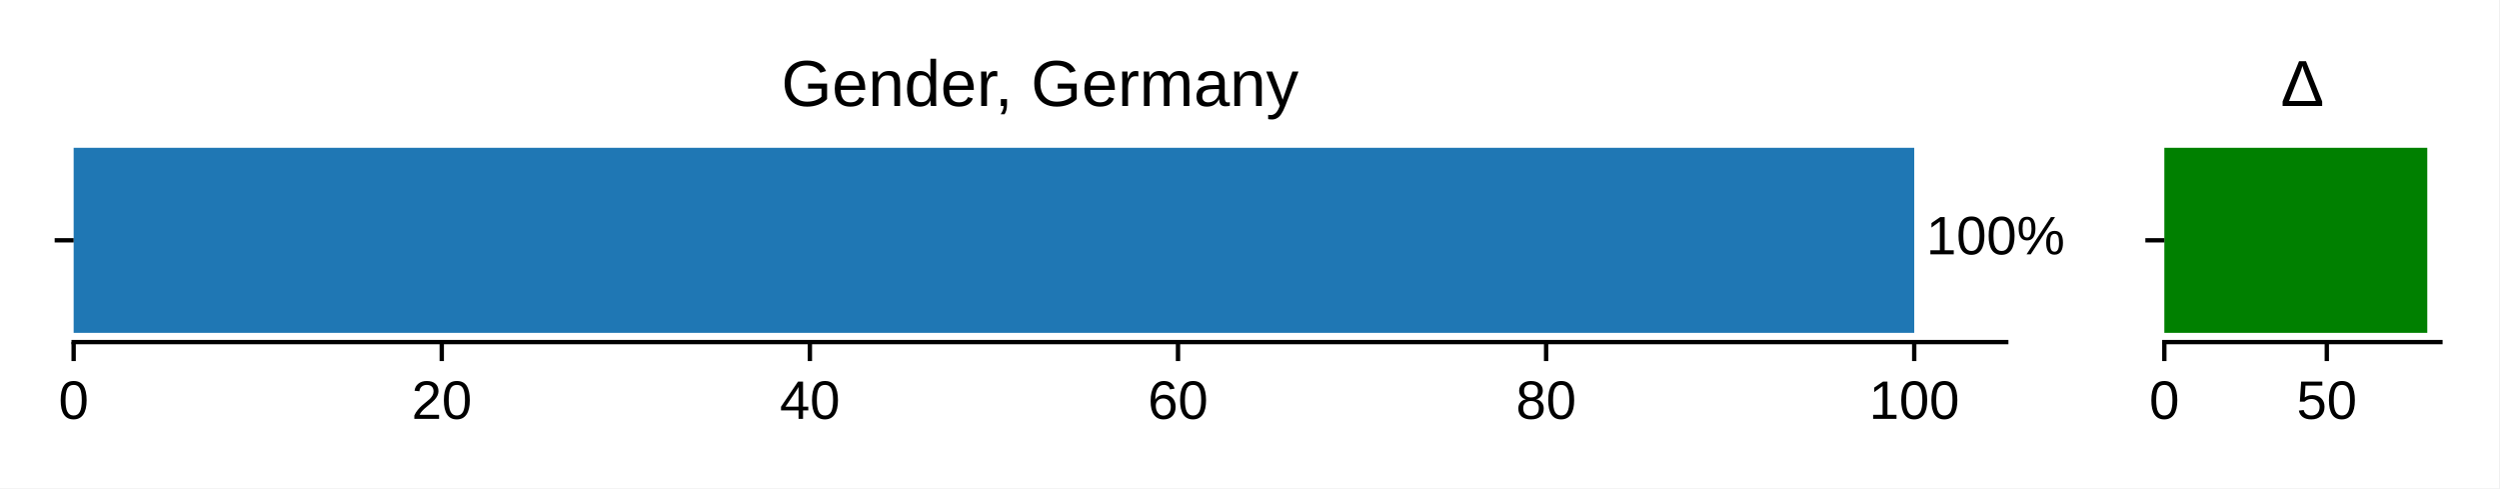
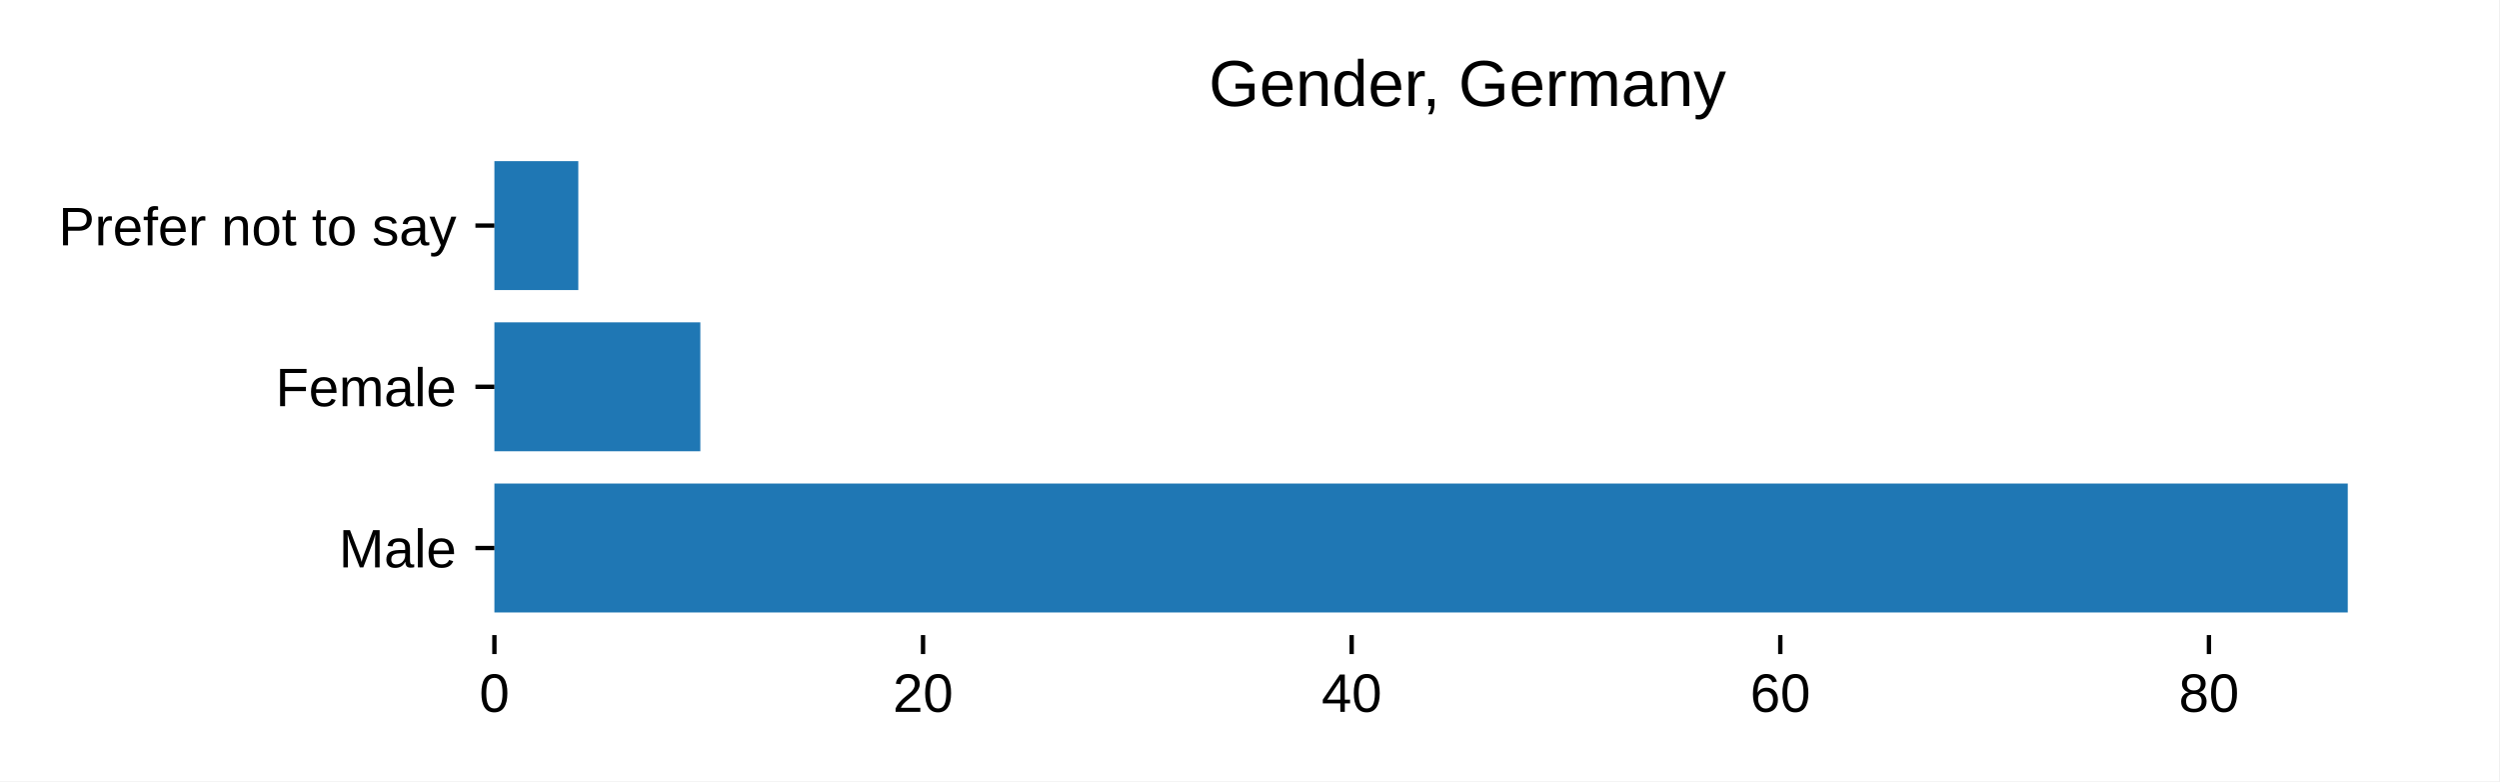
- <svg xmlns="http://www.w3.org/2000/svg" xmlns:xlink="http://www.w3.org/1999/xlink" height="90pt" version="1.1" viewBox="0 0 460.8 90" width="460.8pt">
+ <svg xmlns="http://www.w3.org/2000/svg" xmlns:xlink="http://www.w3.org/1999/xlink" height="144pt" version="1.1" viewBox="0 0 460.8 144" width="460.8pt">
  <defs>
    <style type="text/css">*{stroke-linecap:butt;stroke-linejoin:round;}</style>
  </defs>
  <g id="figure_1">
    <g id="patch_1">
-       <path d="M 0 90  L 460.8 90  L 460.8 0  L 0 0  z " style="fill:#ffffff;" />
+       <path d="M 0 144  L 460.8 144  L 460.8 0  L 0 0  z " style="fill:#ffffff;" />
    </g>
    <g id="axes_1">
      <g id="patch_2">
-         <path d="M 13.58 63.055  L 369.941 63.055  L 369.941 25.536  L 13.58 25.536  z " style="fill:#ffffff;" />
+         <path d="M 91.164 117.055  L 450 117.055  L 450 25.536  L 91.164 25.536  z " style="fill:#ffffff;" />
      </g>
      <g id="patch_3">
-         <path clip-path="url(#pd806cab8b6)" d="M 13.58 61.349  L 352.972 61.349  L 352.972 27.241  L 13.58 27.241  z " style="fill:#1f77b4;" />
+         <path clip-path="url(#pcb78d7056a)" d="M 91.164 112.895  L 432.913 112.895  L 432.913 89.124  L 91.164 89.124  z " style="fill:#1f77b4;" />
+       </g>
+       <g id="patch_4">
+         <path clip-path="url(#pcb78d7056a)" d="M 91.164 83.181  L 129.136 83.181  L 129.136 59.41  L 91.164 59.41  z " style="fill:#1f77b4;" />
+       </g>
+       <g id="patch_5">
+         <path clip-path="url(#pcb78d7056a)" d="M 91.164 53.467  L 106.634 53.467  L 106.634 29.696  L 91.164 29.696  z " style="fill:#1f77b4;" />
      </g>
      <g id="matplotlib.axis_1">
        <g id="xtick_1">
          <g id="line2d_1">
            <defs>
              <path d="M 0 0  L 0 3.5  " id="mc3a356a46d" style="stroke:#000000;stroke-width:0.8;" />
            </defs>
            <g>
-               <use style="stroke:#000000;stroke-width:0.8;" x="13.58" xlink:href="#mc3a356a46d" y="63.055" />
+               <use style="stroke:#000000;stroke-width:0.8;" x="91.164" xlink:href="#mc3a356a46d" y="117.055" />
            </g>
          </g>
          <g id="text_1">
-             <text style="font-family:Arial;font-size:10px;font-stretch:normal;font-style:normal;font-weight:normal;text-anchor:middle;" transform="rotate(-0, 13.58047, 77.2125)" x="13.58" y="77.213">0</text>
+             <text style="font-family:Arial;font-size:10px;font-stretch:normal;font-style:normal;font-weight:normal;text-anchor:middle;" transform="rotate(-0, 91.16406, 131.2125)" x="91.164" y="131.213">0</text>
          </g>
        </g>
        <g id="xtick_2">
          <g id="line2d_2">
            <g>
-               <use style="stroke:#000000;stroke-width:0.8;" x="81.459" xlink:href="#mc3a356a46d" y="63.055" />
+               <use style="stroke:#000000;stroke-width:0.8;" x="170.202" xlink:href="#mc3a356a46d" y="117.055" />
            </g>
          </g>
          <g id="text_2">
-             <text style="font-family:Arial;font-size:10px;font-stretch:normal;font-style:normal;font-weight:normal;text-anchor:middle;" transform="rotate(-0, 81.45876, 77.2125)" x="81.459" y="77.213">20</text>
+             <text style="font-family:Arial;font-size:10px;font-stretch:normal;font-style:normal;font-weight:normal;text-anchor:middle;" transform="rotate(-0, 170.2022, 131.2125)" x="170.202" y="131.213">20</text>
          </g>
        </g>
        <g id="xtick_3">
          <g id="line2d_3">
            <g>
-               <use style="stroke:#000000;stroke-width:0.8;" x="149.337" xlink:href="#mc3a356a46d" y="63.055" />
+               <use style="stroke:#000000;stroke-width:0.8;" x="249.24" xlink:href="#mc3a356a46d" y="117.055" />
            </g>
          </g>
          <g id="text_3">
-             <text style="font-family:Arial;font-size:10px;font-stretch:normal;font-style:normal;font-weight:normal;text-anchor:middle;" transform="rotate(-0, 149.3371, 77.2125)" x="149.337" y="77.213">40</text>
+             <text style="font-family:Arial;font-size:10px;font-stretch:normal;font-style:normal;font-weight:normal;text-anchor:middle;" transform="rotate(-0, 249.2403, 131.2125)" x="249.24" y="131.213">40</text>
          </g>
        </g>
        <g id="xtick_4">
          <g id="line2d_4">
            <g>
-               <use style="stroke:#000000;stroke-width:0.8;" x="217.215" xlink:href="#mc3a356a46d" y="63.055" />
+               <use style="stroke:#000000;stroke-width:0.8;" x="328.278" xlink:href="#mc3a356a46d" y="117.055" />
            </g>
          </g>
          <g id="text_4">
-             <text style="font-family:Arial;font-size:10px;font-stretch:normal;font-style:normal;font-weight:normal;text-anchor:middle;" transform="rotate(-0, 217.2153, 77.2125)" x="217.215" y="77.213">60</text>
+             <text style="font-family:Arial;font-size:10px;font-stretch:normal;font-style:normal;font-weight:normal;text-anchor:middle;" transform="rotate(-0, 328.2785, 131.2125)" x="328.278" y="131.213">60</text>
          </g>
        </g>
        <g id="xtick_5">
          <g id="line2d_5">
            <g>
-               <use style="stroke:#000000;stroke-width:0.8;" x="285.094" xlink:href="#mc3a356a46d" y="63.055" />
+               <use style="stroke:#000000;stroke-width:0.8;" x="407.317" xlink:href="#mc3a356a46d" y="117.055" />
            </g>
          </g>
          <g id="text_5">
-             <text style="font-family:Arial;font-size:10px;font-stretch:normal;font-style:normal;font-weight:normal;text-anchor:middle;" transform="rotate(-0, 285.0936, 77.2125)" x="285.094" y="77.213">80</text>
-           </g>
-         </g>
-         <g id="xtick_6">
-           <g id="line2d_6">
-             <g>
-               <use style="stroke:#000000;stroke-width:0.8;" x="352.972" xlink:href="#mc3a356a46d" y="63.055" />
-             </g>
-           </g>
-           <g id="text_6">
-             <text style="font-family:Arial;font-size:10px;font-stretch:normal;font-style:normal;font-weight:normal;text-anchor:middle;" transform="rotate(-0, 352.9719, 77.2125)" x="352.972" y="77.213">100</text>
+             <text style="font-family:Arial;font-size:10px;font-stretch:normal;font-style:normal;font-weight:normal;text-anchor:middle;" transform="rotate(-0, 407.3166, 131.2125)" x="407.317" y="131.213">80</text>
          </g>
        </g>
      </g>
      <g id="matplotlib.axis_2">
        <g id="ytick_1">
-           <g id="line2d_7">
+           <g id="line2d_6">
            <defs>
              <path d="M 0 0  L -3.5 0  " id="m82278324de" style="stroke:#000000;stroke-width:0.8;" />
            </defs>
            <g>
-               <use style="stroke:#000000;stroke-width:0.8;" x="13.58" xlink:href="#m82278324de" y="44.295" />
+               <use style="stroke:#000000;stroke-width:0.8;" x="91.164" xlink:href="#m82278324de" y="101.009" />
            </g>
+           </g>
+           <g id="text_6">
+             <text style="font-family:Arial;font-size:10px;font-stretch:normal;font-style:normal;font-weight:normal;text-anchor:end;" transform="rotate(-0, 84.16406, 104.588)" x="84.164" y="104.588">Male</text>
+           </g>
+         </g>
+         <g id="ytick_2">
+           <g id="line2d_7">
+             <g>
+               <use style="stroke:#000000;stroke-width:0.8;" x="91.164" xlink:href="#m82278324de" y="71.295" />
+             </g>
+           </g>
+           <g id="text_7">
+             <text style="font-family:Arial;font-size:10px;font-stretch:normal;font-style:normal;font-weight:normal;text-anchor:end;" transform="rotate(-0, 84.16406, 74.87406)" x="84.164" y="74.874">Female</text>
+           </g>
+         </g>
+         <g id="ytick_3">
+           <g id="line2d_8">
+             <g>
+               <use style="stroke:#000000;stroke-width:0.8;" x="91.164" xlink:href="#m82278324de" y="41.581" />
+             </g>
+           </g>
+           <g id="text_8">
+             <text style="font-family:Arial;font-size:10px;font-stretch:normal;font-style:normal;font-weight:normal;text-anchor:end;" transform="rotate(-0, 84.16406, 45.22102)" x="84.164" y="45.221">Prefer not to say</text>
          </g>
        </g>
      </g>
-       <g id="patch_4">
-         <path d="M 13.58 63.055  L 369.941 63.055  " style="fill:none;stroke:#000000;stroke-linecap:square;stroke-linejoin:miter;stroke-width:0.8;" />
-       </g>
-       <g id="text_7">
-         <text style="font-family:Arial;font-size:10px;font-stretch:normal;font-style:normal;font-weight:normal;text-anchor:middle;" transform="rotate(-0, 367.9719, 46.88031)" x="367.972" y="46.88">100%</text>
-       </g>
-       <g id="text_8">
-         <text style="font-family:Arial;font-size:12px;font-stretch:normal;font-style:normal;font-weight:normal;text-anchor:middle;" transform="rotate(-0, 191.761, 19.53562)" x="191.761" y="19.536">Gender, Germany</text>
-       </g>
-     </g>
-     <g id="axes_2">
-       <g id="patch_5">
-         <path d="M 399.091 63.055  L 450 63.055  L 450 25.536  L 399.091 25.536  z " style="fill:#ffffff;" />
-       </g>
-       <g id="patch_6">
-         <path clip-path="url(#p082a15729c)" d="M 399.091 61.349  L 447.576 61.349  L 447.576 27.241  L 399.091 27.241  z " style="fill:#008000;" />
-       </g>
-       <g id="matplotlib.axis_3">
-         <g id="xtick_7">
-           <g id="line2d_8">
-             <g>
-               <use style="stroke:#000000;stroke-width:0.8;" x="399.091" xlink:href="#mc3a356a46d" y="63.055" />
-             </g>
-           </g>
-           <g id="text_9">
-             <text style="font-family:Arial;font-size:10px;font-stretch:normal;font-style:normal;font-weight:normal;text-anchor:middle;" transform="rotate(-0, 399.0913, 77.2125)" x="399.091" y="77.213">0</text>
-           </g>
-         </g>
-         <g id="xtick_8">
-           <g id="line2d_9">
-             <g>
-               <use style="stroke:#000000;stroke-width:0.8;" x="429.048" xlink:href="#mc3a356a46d" y="63.055" />
-             </g>
-           </g>
-           <g id="text_10">
-             <text style="font-family:Arial;font-size:10px;font-stretch:normal;font-style:normal;font-weight:normal;text-anchor:middle;" transform="rotate(-0, 429.0484, 77.2125)" x="429.048" y="77.213">50</text>
-           </g>
-         </g>
-       </g>
-       <g id="matplotlib.axis_4">
-         <g id="ytick_2">
-           <g id="line2d_10">
-             <g>
-               <use style="stroke:#000000;stroke-width:0.8;" x="399.091" xlink:href="#m82278324de" y="44.295" />
-             </g>
-           </g>
-         </g>
-       </g>
-       <g id="patch_7">
-         <path d="M 399.091 63.055  L 450 63.055  " style="fill:none;stroke:#000000;stroke-linecap:square;stroke-linejoin:miter;stroke-width:0.8;" />
-       </g>
-       <g id="text_11">
-         <text style="font-family:Arial;font-size:12px;font-stretch:normal;font-style:normal;font-weight:normal;text-anchor:middle;" transform="rotate(-0, 424.5456, 19.53562)" x="424.546" y="19.536">Δ</text>
+       <g id="text_9">
+         <text style="font-family:Arial;font-size:12px;font-stretch:normal;font-style:normal;font-weight:normal;text-anchor:middle;" transform="rotate(-0, 270.582, 19.53562)" x="270.582" y="19.536">Gender, Germany</text>
      </g>
    </g>
  </g>
  <defs>
-     <clipPath id="pd806cab8b6">
-       <rect height="37.519" width="356.361" x="13.58" y="25.536" />
-     </clipPath>
-     <clipPath id="p082a15729c">
-       <rect height="37.519" width="50.909" x="399.091" y="25.536" />
+     <clipPath id="pcb78d7056a">
+       <rect height="91.519" width="358.836" x="91.164" y="25.536" />
    </clipPath>
  </defs>
</svg>
